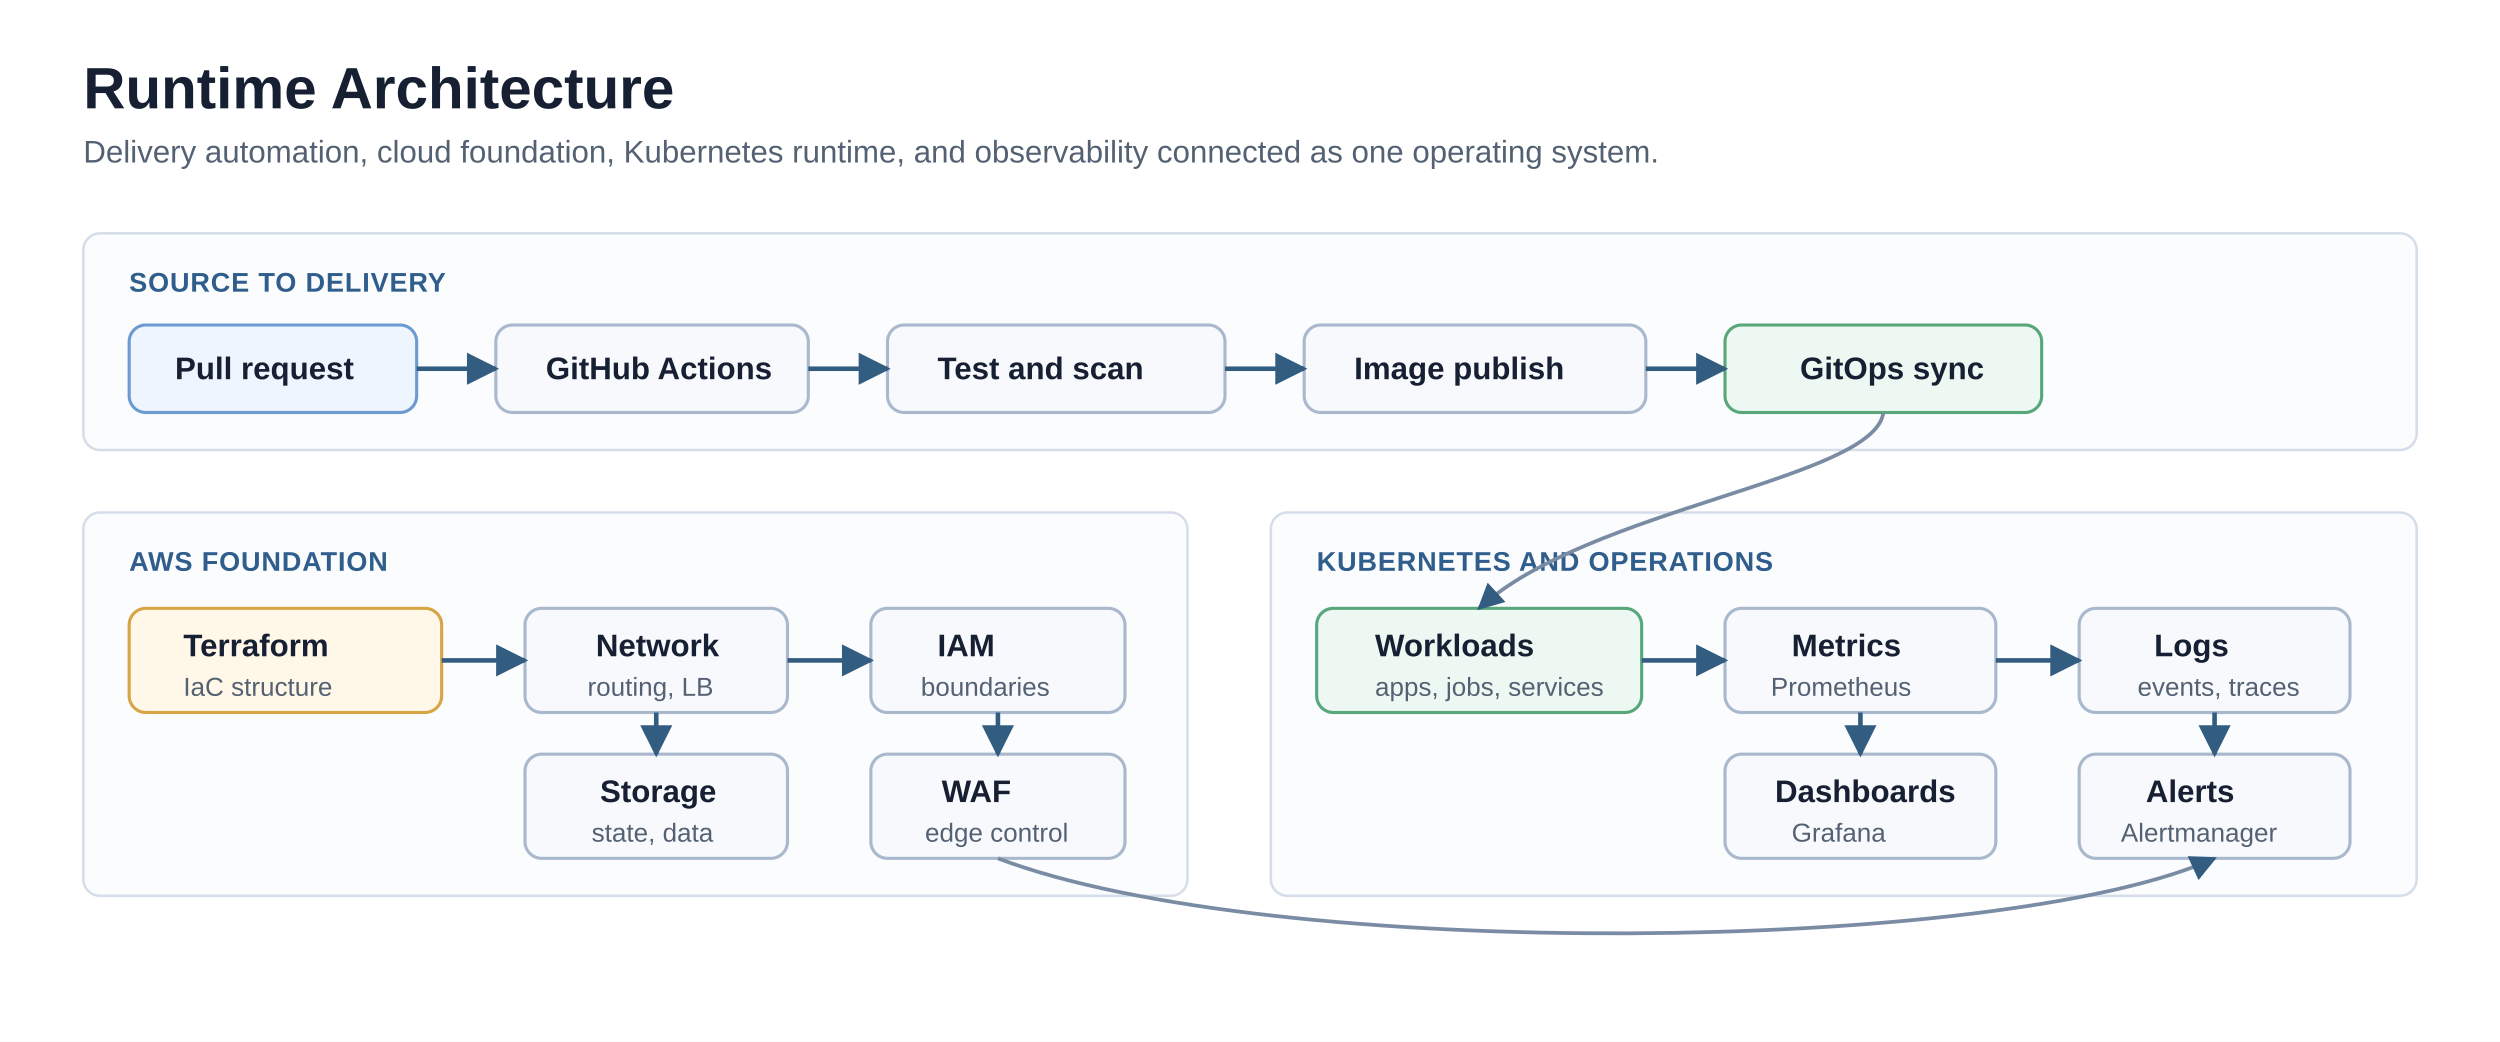
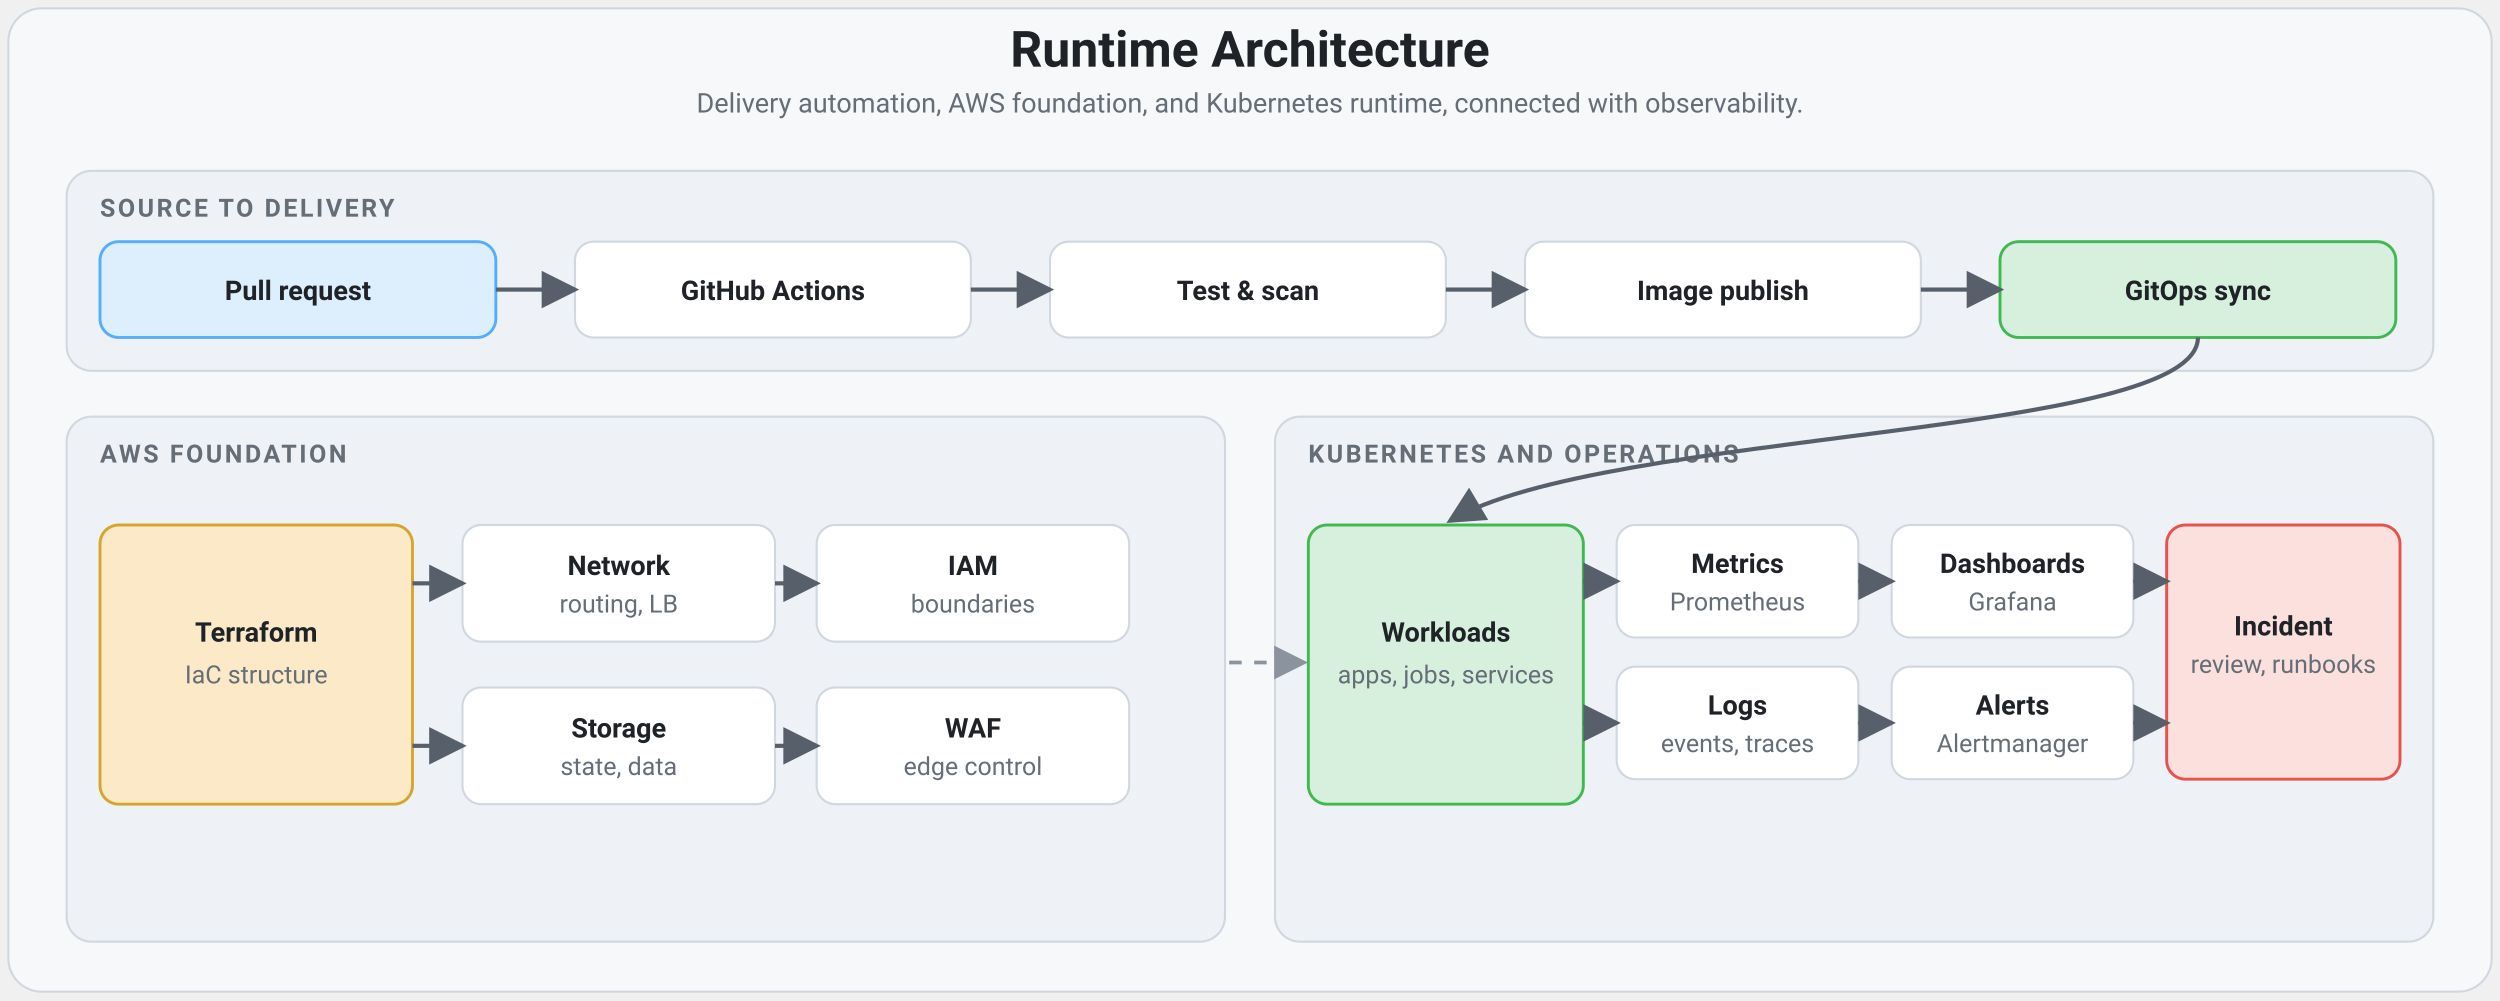
- <svg xmlns="http://www.w3.org/2000/svg" viewBox="0 0 1200 500" role="img" aria-labelledby="title desc">
+ <svg xmlns="http://www.w3.org/2000/svg" viewBox="0 0 1200 480" role="img" aria-labelledby="t d" width="100%">
  <defs>
-     <marker id="arrow" viewBox="0 0 10 10" refX="9" refY="5" markerWidth="7" markerHeight="7" orient="auto-start-reverse">
-       <path d="M 0 0 L 10 5 L 0 10 z" fill="#335c81" />
+     <style>
+       text{font-family:ui-sans-serif,-apple-system,"Segoe UI",Roboto,Helvetica,Arial,sans-serif}
+       .t-title{font-size:24px;font-weight:600;fill:#1f2328}
+       .t-sub{font-size:13px;font-weight:400;fill:#656d76}
+       .t-lane{font-size:12px;font-weight:600;fill:#656d76;letter-spacing:1.2px}
+       .t-step{font-size:13px;font-weight:600;fill:#1f2328}
+       .t-step-d{font-size:12px;font-weight:400;fill:#656d76}
+       .card{fill:#f6f8fa;stroke:#d0d7de;stroke-width:1}
+       .lane{fill:#eef1f5;stroke:#d0d7de;stroke-width:1}
+       .pill{fill:#ffffff;stroke:#d0d7de;stroke-width:1}
+       .n-blue{fill:#ddeefc;stroke:#54aeff;stroke-width:1.4}
+       .n-amber{fill:#fbe9c7;stroke:#d4a72c;stroke-width:1.4}
+       .n-green{fill:#d7f0de;stroke:#3fb950;stroke-width:1.4}
+       .n-red{fill:#fbe0de;stroke:#e5534b;stroke-width:1.4}
+       .edge{fill:none;stroke:#57606a;stroke-width:2;marker-end:url(#ah)}
+       .edge-d{fill:none;stroke:#8b949e;stroke-width:1.8;stroke-dasharray:6 6;marker-end:url(#ahd)}
+       .ah{fill:#57606a}.ahd{fill:#8b949e}
+       @media (prefers-color-scheme: dark){
+         .t-title{fill:#e6edf3}.t-sub{fill:#8b949e}.t-lane{fill:#8b949e}.t-step{fill:#e6edf3}.t-step-d{fill:#8b949e}
+         .card{fill:#161b22;stroke:#30363d}.lane{fill:#12161c;stroke:#30363d}.pill{fill:#0d1117;stroke:#30363d}
+         .n-blue{fill:#0d2740;stroke:#1f6feb}.n-amber{fill:#332810;stroke:#bb8009}.n-green{fill:#0f2e1a;stroke:#2ea043}.n-red{fill:#3a1a18;stroke:#e5534b}
+         .edge{stroke:#8b949e}.ah{fill:#8b949e}
+       }
+     </style>
+     <marker id="ah" markerWidth="9" markerHeight="9" refX="8" refY="4.5" orient="auto">
+       <path class="ah" d="M0,0 L9,4.5 L0,9 Z" />
    </marker>
-     <style>
-       .canvas { fill: #ffffff; }
-       .title { fill: #172033; font: 700 28px "Segoe UI", Arial, sans-serif; }
-       .subtitle { fill: #536173; font: 400 15px "Segoe UI", Arial, sans-serif; }
-       .lane-title { fill: #2f5d8c; font: 700 13px "Segoe UI", Arial, sans-serif; letter-spacing: .4px; }
-       .lane { fill: #fbfcfe; stroke: #d5dde8; stroke-width: 1.2; rx: 8; }
-       .node { fill: #f7f9fc; stroke: #a9b8cc; stroke-width: 1.5; rx: 8; }
-       .node-blue { fill: #eef5ff; stroke: #6c9bd2; }
-       .node-green { fill: #eef8f3; stroke: #58a77a; }
-       .node-gold { fill: #fff7e8; stroke: #d7a644; }
-       .label { fill: #172033; font: 700 15px "Segoe UI", Arial, sans-serif; }
-       .small { fill: #536173; font: 400 12.5px "Segoe UI", Arial, sans-serif; }
-       .line { fill: none; stroke: #335c81; stroke-width: 2.2; marker-end: url(#arrow); }
-       .soft-line { fill: none; stroke: #7a8ca3; stroke-width: 1.8; marker-end: url(#arrow); }
-     </style>
+     <marker id="ahd" markerWidth="9" markerHeight="9" refX="8" refY="4.5" orient="auto">
+       <path class="ahd" d="M0,0 L9,4.5 L0,9 Z" />
+     </marker>
  </defs>
-   <rect class="canvas" width="1200" height="500" />
-   <text class="title" x="40" y="52">Runtime Architecture</text>
-   <text class="subtitle" x="40" y="78">Delivery automation, cloud foundation, Kubernetes runtime, and observability connected as one operating system.</text>
-   <rect class="lane" x="40" y="112" width="1120" height="104" />
-   <text class="lane-title" x="62" y="140">SOURCE TO DELIVERY</text>
-   <rect class="node node-blue" x="62" y="156" width="138" height="42" />
-   <text class="label" x="84" y="182">Pull request</text>
-   <rect class="node" x="238" y="156" width="150" height="42" />
-   <text class="label" x="262" y="182">GitHub Actions</text>
-   <rect class="node" x="426" y="156" width="162" height="42" />
-   <text class="label" x="450" y="182">Test and scan</text>
-   <rect class="node" x="626" y="156" width="164" height="42" />
-   <text class="label" x="650" y="182">Image publish</text>
-   <rect class="node node-green" x="828" y="156" width="152" height="42" />
-   <text class="label" x="864" y="182">GitOps sync</text>
-   <path class="line" d="M 200 177 H 238" />
-   <path class="line" d="M 388 177 H 426" />
-   <path class="line" d="M 588 177 H 626" />
-   <path class="line" d="M 790 177 H 828" />
-   <rect class="lane" x="40" y="246" width="530" height="184" />
-   <text class="lane-title" x="62" y="274">AWS FOUNDATION</text>
-   <rect class="node node-gold" x="62" y="292" width="150" height="50" />
-   <text class="label" x="88" y="315">Terraform</text>
-   <text class="small" x="88" y="334">IaC structure</text>
-   <rect class="node" x="252" y="292" width="126" height="50" />
-   <text class="label" x="286" y="315">Network</text>
-   <text class="small" x="282" y="334">routing, LB</text>
-   <rect class="node" x="418" y="292" width="122" height="50" />
-   <text class="label" x="450" y="315">IAM</text>
-   <text class="small" x="442" y="334">boundaries</text>
-   <rect class="node" x="252" y="362" width="126" height="50" />
-   <text class="label" x="288" y="385">Storage</text>
-   <text class="small" x="284" y="404">state, data</text>
-   <rect class="node" x="418" y="362" width="122" height="50" />
-   <text class="label" x="452" y="385">WAF</text>
-   <text class="small" x="444" y="404">edge control</text>
-   <path class="line" d="M 212 317 H 252" />
-   <path class="line" d="M 378 317 H 418" />
-   <path class="line" d="M 315 342 V 362" />
-   <path class="line" d="M 479 342 V 362" />
-   <rect class="lane" x="610" y="246" width="550" height="184" />
-   <text class="lane-title" x="632" y="274">KUBERNETES AND OPERATIONS</text>
-   <rect class="node node-green" x="632" y="292" width="156" height="50" />
-   <text class="label" x="660" y="315">Workloads</text>
-   <text class="small" x="660" y="334">apps, jobs, services</text>
-   <rect class="node" x="828" y="292" width="130" height="50" />
-   <text class="label" x="860" y="315">Metrics</text>
-   <text class="small" x="850" y="334">Prometheus</text>
-   <rect class="node" x="998" y="292" width="130" height="50" />
-   <text class="label" x="1034" y="315">Logs</text>
-   <text class="small" x="1026" y="334">events, traces</text>
-   <rect class="node" x="828" y="362" width="130" height="50" />
-   <text class="label" x="852" y="385">Dashboards</text>
-   <text class="small" x="860" y="404">Grafana</text>
-   <rect class="node" x="998" y="362" width="130" height="50" />
-   <text class="label" x="1030" y="385">Alerts</text>
-   <text class="small" x="1018" y="404">Alertmanager</text>
-   <path class="line" d="M 788 317 H 828" />
-   <path class="line" d="M 958 317 H 998" />
-   <path class="line" d="M 893 342 V 362" />
-   <path class="line" d="M 1063 342 V 362" />
-   <path class="soft-line" d="M 904 198 C 900 230, 762 244, 710 292" />
-   <path class="soft-line" d="M 479 412 C 610 462, 962 458, 1063 412" />
+   <rect class="card" x="4" y="4" width="1192" height="472" rx="16" />
+   <text class="t-title" x="600" y="32" text-anchor="middle">Runtime Architecture</text>
+   <text class="t-sub" x="600" y="54" text-anchor="middle">Delivery automation, AWS foundation, and Kubernetes runtime, connected with observability.</text>
+   <rect class="lane" x="32" y="82" width="1136" height="96" rx="12" />
+   <text class="t-lane" x="48" y="104">SOURCE TO DELIVERY</text>
+   <rect class="n-blue" x="48" y="116" width="190" height="46" rx="9" />
+   <text class="t-step" x="143" y="144" text-anchor="middle">Pull request</text>
+   <rect class="pill" x="276" y="116" width="190" height="46" rx="9" />
+   <text class="t-step" x="371" y="144" text-anchor="middle">GitHub Actions</text>
+   <rect class="pill" x="504" y="116" width="190" height="46" rx="9" />
+   <text class="t-step" x="599" y="144" text-anchor="middle">Test &amp; scan</text>
+   <rect class="pill" x="732" y="116" width="190" height="46" rx="9" />
+   <text class="t-step" x="827" y="144" text-anchor="middle">Image publish</text>
+   <rect class="n-green" x="960" y="116" width="190" height="46" rx="9" />
+   <text class="t-step" x="1055" y="144" text-anchor="middle">GitOps sync</text>
+   <path class="edge" d="M 238 139 H 276" />
+   <path class="edge" d="M 466 139 H 504" />
+   <path class="edge" d="M 694 139 H 732" />
+   <path class="edge" d="M 922 139 H 960" />
+   <rect class="lane" x="32" y="200" width="556" height="252" rx="12" />
+   <text class="t-lane" x="48" y="222">AWS FOUNDATION</text>
+   <rect class="n-amber" x="48" y="252" width="150" height="134" rx="9" />
+   <text class="t-step" x="123" y="308" text-anchor="middle">Terraform</text>
+   <text class="t-step-d" x="123" y="328" text-anchor="middle">IaC structure</text>
+   <rect class="pill" x="222" y="252" width="150" height="56" rx="9" />
+   <text class="t-step" x="297" y="276" text-anchor="middle">Network</text>
+   <text class="t-step-d" x="297" y="294" text-anchor="middle">routing, LB</text>
+   <rect class="pill" x="392" y="252" width="150" height="56" rx="9" />
+   <text class="t-step" x="467" y="276" text-anchor="middle">IAM</text>
+   <text class="t-step-d" x="467" y="294" text-anchor="middle">boundaries</text>
+   <rect class="pill" x="222" y="330" width="150" height="56" rx="9" />
+   <text class="t-step" x="297" y="354" text-anchor="middle">Storage</text>
+   <text class="t-step-d" x="297" y="372" text-anchor="middle">state, data</text>
+   <rect class="pill" x="392" y="330" width="150" height="56" rx="9" />
+   <text class="t-step" x="467" y="354" text-anchor="middle">WAF</text>
+   <text class="t-step-d" x="467" y="372" text-anchor="middle">edge control</text>
+   <path class="edge" d="M 198 280 H 222" />
+   <path class="edge" d="M 198 358 H 222" />
+   <path class="edge" d="M 372 280 H 392" />
+   <path class="edge" d="M 372 358 H 392" />
+   <rect class="lane" x="612" y="200" width="556" height="252" rx="12" />
+   <text class="t-lane" x="628" y="222">KUBERNETES AND OPERATIONS</text>
+   <rect class="n-green" x="628" y="252" width="132" height="134" rx="9" />
+   <text class="t-step" x="694" y="308" text-anchor="middle">Workloads</text>
+   <text class="t-step-d" x="694" y="328" text-anchor="middle">apps, jobs, services</text>
+   <rect class="pill" x="776" y="252" width="116" height="54" rx="9" />
+   <text class="t-step" x="834" y="275" text-anchor="middle">Metrics</text>
+   <text class="t-step-d" x="834" y="293" text-anchor="middle">Prometheus</text>
+   <rect class="pill" x="908" y="252" width="116" height="54" rx="9" />
+   <text class="t-step" x="966" y="275" text-anchor="middle">Dashboards</text>
+   <text class="t-step-d" x="966" y="293" text-anchor="middle">Grafana</text>
+   <rect class="pill" x="776" y="320" width="116" height="54" rx="9" />
+   <text class="t-step" x="834" y="343" text-anchor="middle">Logs</text>
+   <text class="t-step-d" x="834" y="361" text-anchor="middle">events, traces</text>
+   <rect class="pill" x="908" y="320" width="116" height="54" rx="9" />
+   <text class="t-step" x="966" y="343" text-anchor="middle">Alerts</text>
+   <text class="t-step-d" x="966" y="361" text-anchor="middle">Alertmanager</text>
+   <rect class="n-red" x="1040" y="252" width="112" height="122" rx="9" />
+   <text class="t-step" x="1096" y="305" text-anchor="middle">Incident</text>
+   <text class="t-step-d" x="1096" y="323" text-anchor="middle">review, runbooks</text>
+   <path class="edge" d="M 760 279 H 776" />
+   <path class="edge" d="M 760 347 H 776" />
+   <path class="edge" d="M 892 279 H 908" />
+   <path class="edge" d="M 892 347 H 908" />
+   <path class="edge" d="M 1024 279 H 1040" />
+   <path class="edge" d="M 1024 347 H 1040" />
+   <path class="edge" d="M 1055 162 C 1055 210, 770 206, 696 250" />
+   <path class="edge-d" d="M 590 318 H 626" />
</svg>
